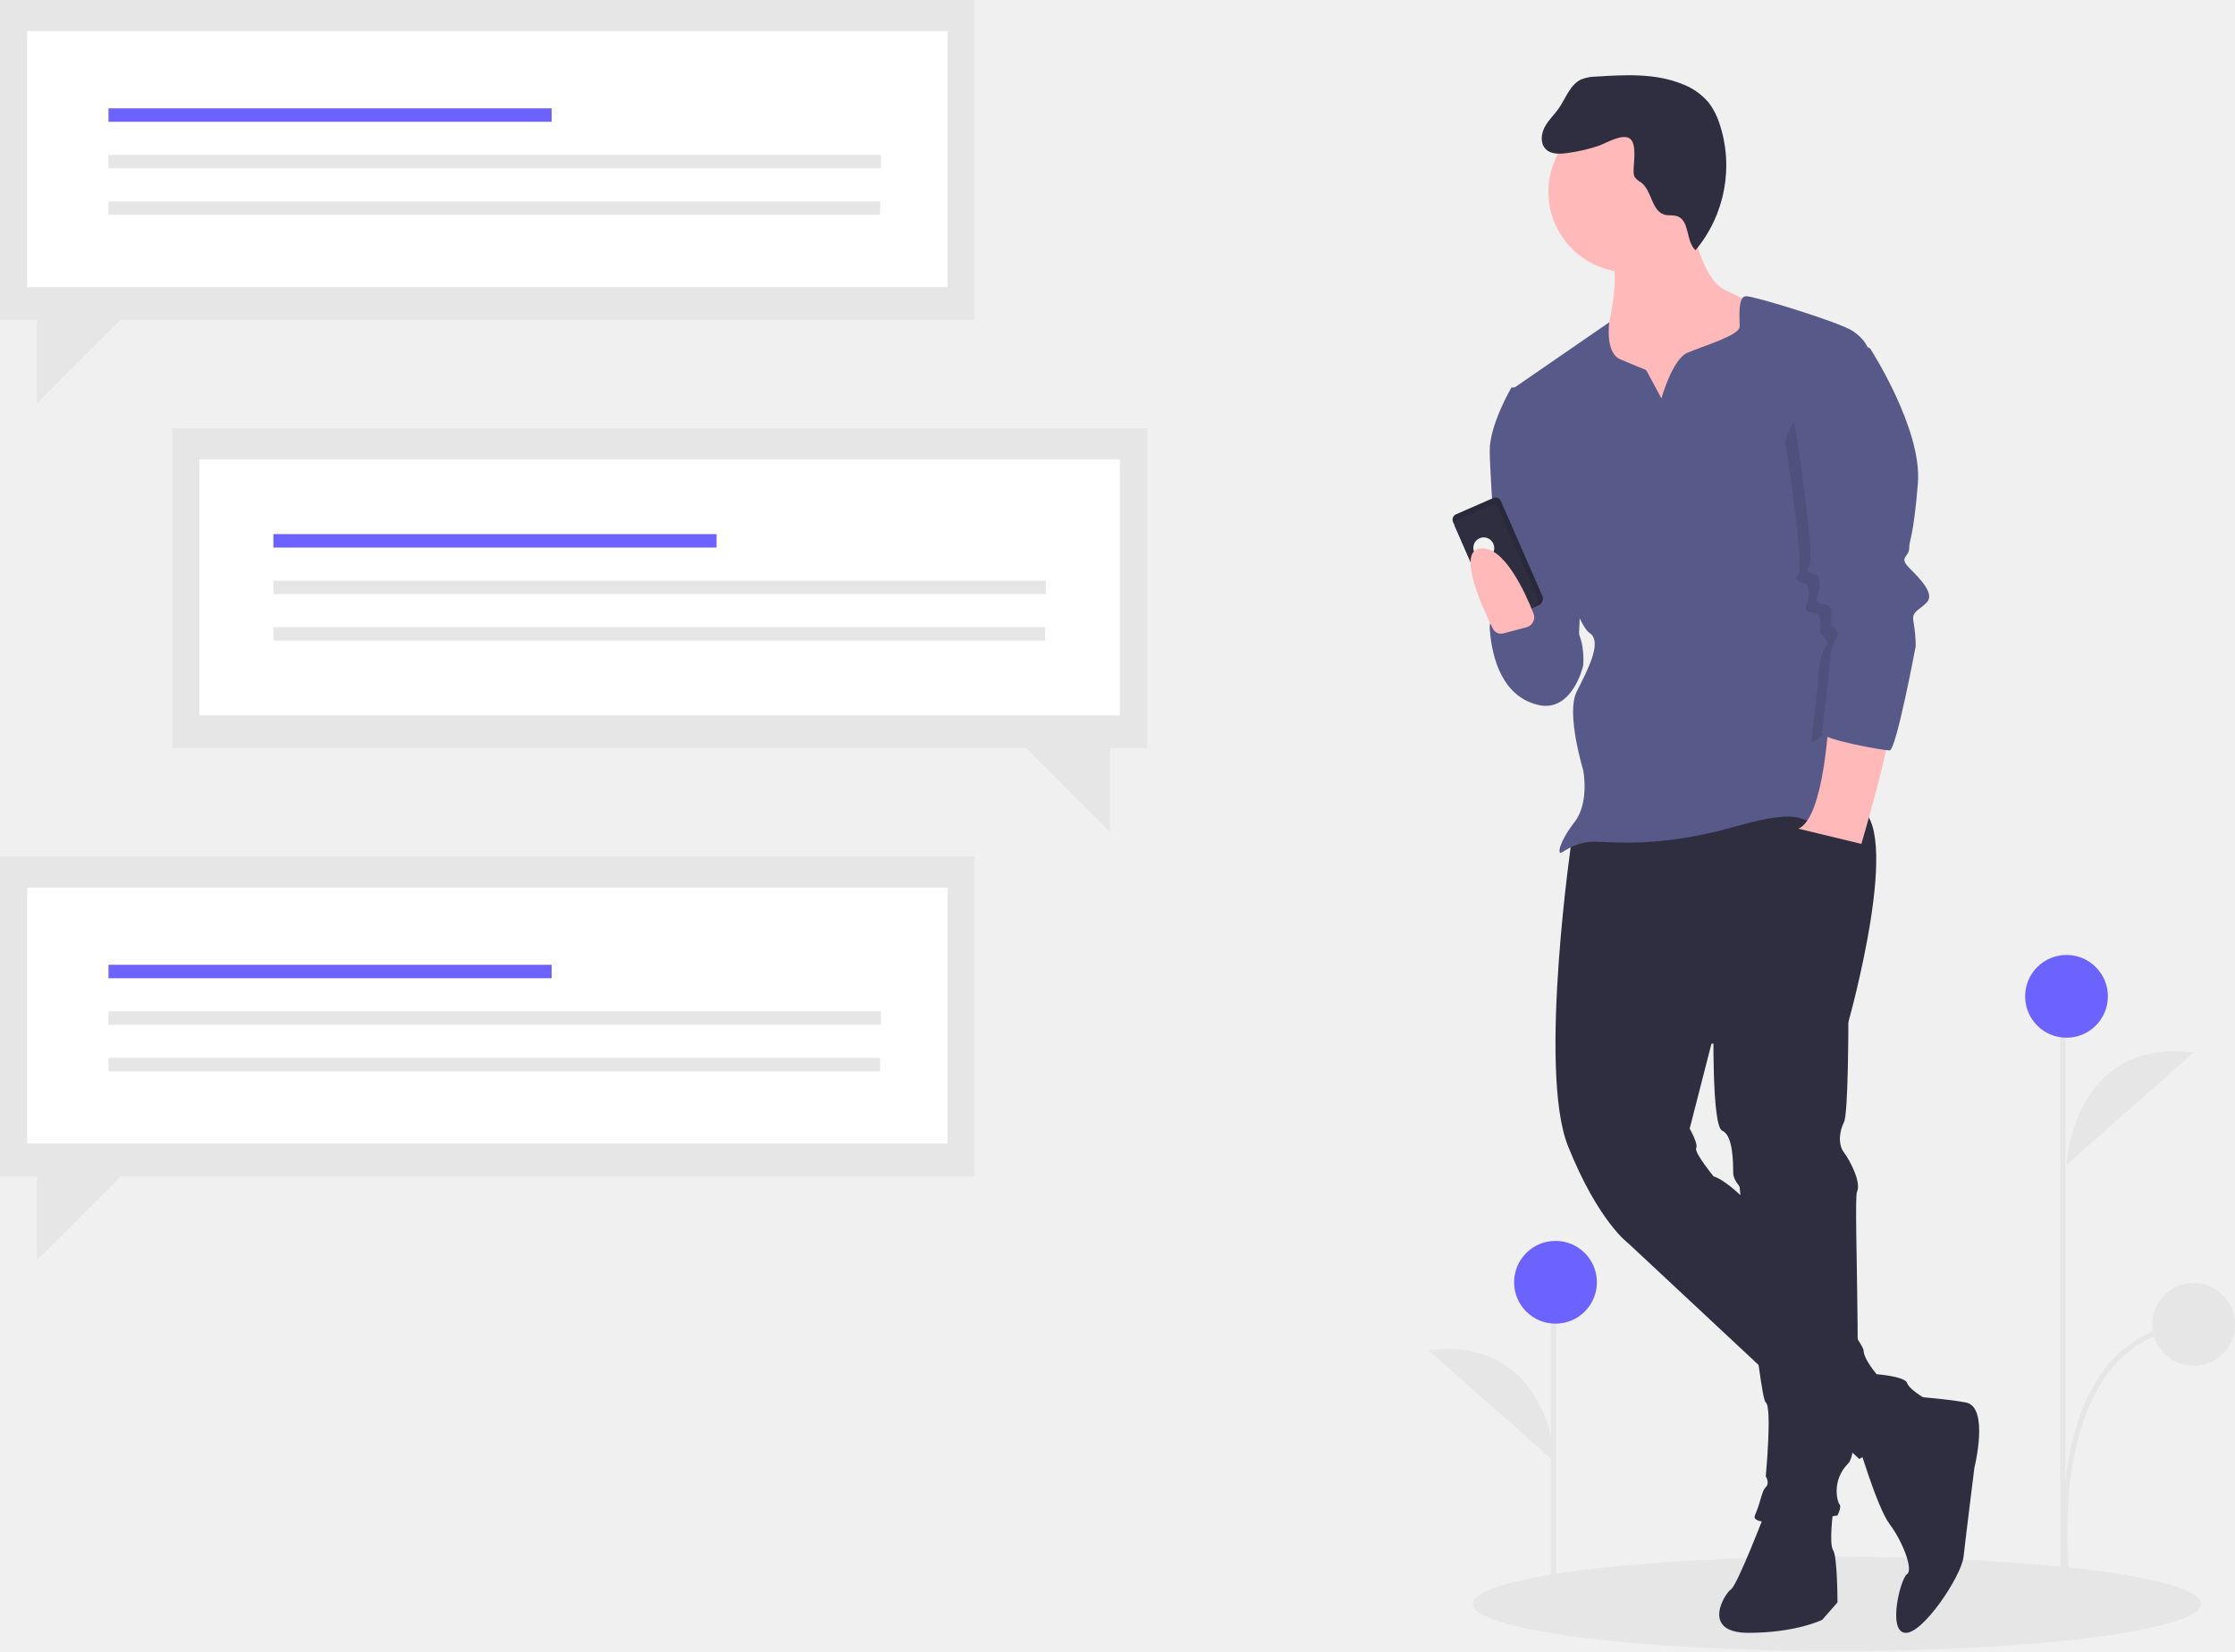
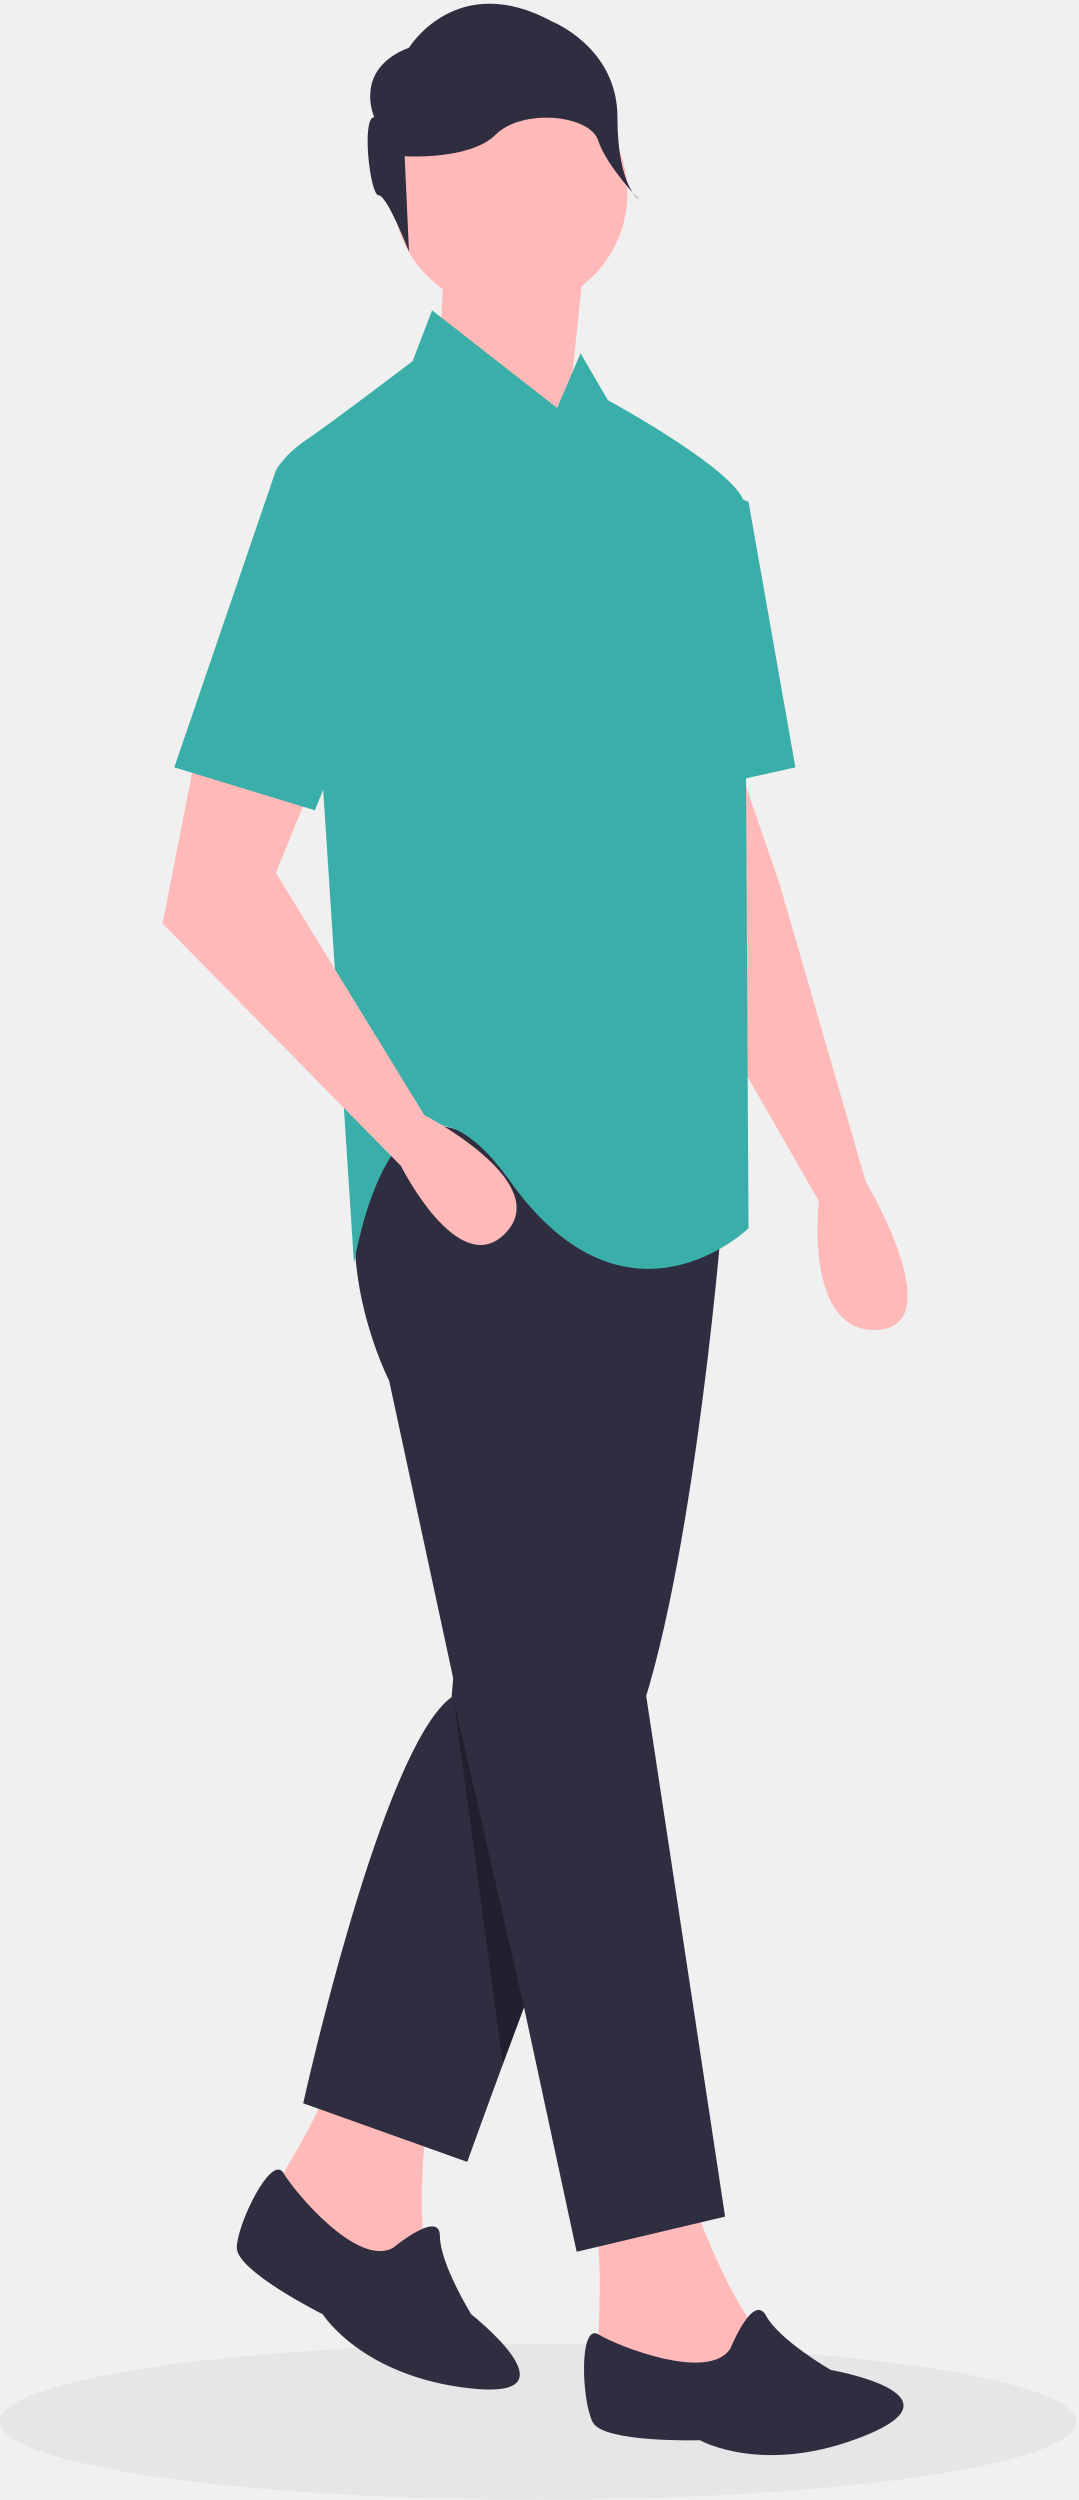
- <svg xmlns="http://www.w3.org/2000/svg" id="eed3bf71-60ac-4dd5-9baf-083416015b52" data-name="Layer 1" width="886.653" height="655.061" viewBox="0 0 886.653 655.061">
-   <ellipse cx="728.747" cy="636.32" rx="144.421" ry="18.742" fill="#e6e6e6" />
-   <path d="M893.386,693.534s7.76,26.73,12.934,33.628,9.485,18.107,6.898,19.832-7.76,22.419-.862,23.281,22.419-22.419,23.281-30.179,4.311-35.353,4.311-35.353,6.036-24.143-3.449-25.868-24.143-2.587-24.143-2.587Z" transform="translate(-156.6734 -122.4694)" fill="#2f2e41" />
-   <path d="M857.171,721.989s-11.209,29.317-13.796,31.041S831.304,770.275,850.273,770.275s29.317-5.174,29.317-5.174l6.036-6.898s0-18.107-1.725-20.694,0-15.521,0-15.521Z" transform="translate(-156.6734 -122.4694)" fill="#2f2e41" />
-   <path d="M780.43,453.826s-13.796,93.124-1.725,123.303S802.849,615.931,802.849,615.931l91.399,85.364s28.455-14.658,25.868-24.143c0,0-6.036-3.449-6.898-6.036s-12.072-3.449-12.072-3.449-5.174-6.036-5.174-9.485S851.135,593.512,836.477,589.201c0,0-7.76-9.485-6.898-11.209s-2.587-7.76-2.587-7.76l8.623-33.628,54.322-8.623s22.419-79.328,3.449-85.364S780.43,453.826,780.43,453.826Z" transform="translate(-156.6734 -122.4694)" fill="#2f2e41" />
-   <path d="M888.213,514.184l1.725,13.796s0,36.215-1.725,39.664-2.587,8.623,0,12.072,6.898,12.072,5.174,15.521,3.449,100.884-3.449,107.782-4.311,15.521-3.449,16.383-.862,4.311-.862,4.311-35.353,6.036-32.766,0,2.587-9.485,4.311-11.209,0-4.311,0-4.311,2.587-27.592,0-29.317S846.824,594.374,846.824,593.512s-2.587-2.587-2.587-6.036,0-14.658-4.311-16.383-3.449-43.975-3.449-43.975Z" transform="translate(-156.6734 -122.4694)" fill="#2f2e41" />
-   <path d="M826.992,206.358s3.449,25.868,13.796,31.041,17.245,7.76,17.245,7.76L849.411,275.338l-3.449,25.868H806.298L784.742,283.961l6.898-28.455,3.449-5.174s4.311-18.97.862-25.006S826.992,206.358,826.992,206.358Z" transform="translate(-156.6734 -122.4694)" fill="#ffb9b9" />
-   <path d="M809.747,269.303l6.036,11.209s4.311-15.521,10.347-18.107,20.694-6.898,20.694-10.347-.862-12.072,2.587-12.072,37.077,10.347,42.251,13.796,6.036,6.898,6.036,6.898l-9.485,99.16s13.796,46.562,9.485,64.669-7.76,20.694-18.107,23.281-4.311-6.036-34.49,2.587-49.149,6.036-56.047,6.036-11.209,3.449-12.934,4.311-.862-4.311,5.174-12.072,3.449-20.694,3.449-20.694-6.898-22.419-2.587-31.041,10.347-19.832,5.174-23.281-12.072-29.317-12.072-29.317l-18.97-67.256,38.802-26.73s-1.725,12.072,4.311,14.658S809.747,269.303,809.747,269.303Z" transform="translate(-156.6734 -122.4694)" fill="#575a89" />
-   <path d="M761.461,276.201H756.287s-8.623,14.658-8.623,25.006,4.311,68.981,4.311,68.981l25.006,25.868,6.036-19.832,1.725-43.975Z" transform="translate(-156.6734 -122.4694)" fill="#575a89" />
-   <path d="M775.257,367.6s-28.455-7.76-27.592,4.311,5.174,26.73,18.97,30.179,18.107-15.521,18.107-15.521S786.466,369.325,775.257,367.6Z" transform="translate(-156.6734 -122.4694)" fill="#575a89" />
-   <path d="M882.177,407.264s-1.725,39.664-12.072,43.975L895.111,457.275s12.072-41.388,10.347-43.113S882.177,407.264,882.177,407.264Z" transform="translate(-156.6734 -122.4694)" fill="#ffb9b9" />
-   <path d="M742.849,321.362h16.159a2.276,2.276,0,0,1,2.276,2.276v41.124a2.78,2.78,0,0,1-2.78,2.78H743.353a2.78,2.78,0,0,1-2.78-2.78V323.638A2.276,2.276,0,0,1,742.849,321.362Z" transform="translate(-231.7682 206.9439) rotate(-23.59797)" fill="#2f2e41" />
-   <path d="M742.849,321.362h16.159a2.276,2.276,0,0,1,2.276,2.276v41.124a2.78,2.78,0,0,1-2.78,2.78H743.353a2.78,2.78,0,0,1-2.78-2.78V323.638A2.276,2.276,0,0,1,742.849,321.362Z" transform="translate(-231.7682 206.9439) rotate(-23.59797)" opacity="0.1" />
-   <path d="M743.356,323.788H757.444a2.276,2.276,0,0,1,2.276,2.276v39.025a2.78,2.78,0,0,1-2.78,2.78H743.86a2.78,2.78,0,0,1-2.78-2.78V326.064a2.276,2.276,0,0,1,2.276-2.276Z" transform="translate(-232.3633 206.8473) rotate(-23.59797)" fill="#2f2e41" />
-   <ellipse cx="745.314" cy="339.859" rx="4.142" ry="4.198" transform="translate(-230.3989 204.312) rotate(-23.59795)" fill="#f2f2f2" />
-   <path d="M888.644,272.32l5.605-8.191s20.694,31.904,18.97,53.46-3.449,22.419-3.449,25.868-4.311,3.449,0,7.76,10.347,10.347,6.898,13.796-6.036,3.449-5.174,7.76a57.012,57.012,0,0,1,.862,9.485s-7.329,14.227-9.916,14.227-27.161,22.85-27.161,20.263,2.587-20.694,2.587-23.281.862-11.209,2.587-13.796,1.725-1.725,0-4.311-1.725,0-1.725-2.587.862-6.036-1.725-6.898-5.174,0-3.449-4.311,0-7.76-.862-7.76-5.174-.862-2.587-3.449-5.174-52.598-5.174-52.598S866.225,285.254,888.644,272.32Z" transform="translate(-156.6734 -122.4694)" opacity="0.1" />
-   <path d="M883.901,253.782l14.658,6.898s20.694,31.904,18.97,53.46-3.449,22.419-3.449,25.868-4.311,3.449,0,7.76,10.347,10.347,6.898,13.796-6.036,3.449-5.174,7.76a57.012,57.012,0,0,1,.862,9.485s-7.76,41.388-10.347,41.388-26.73-4.311-26.73-6.898,2.587-20.694,2.587-23.281.862-11.209,2.587-13.796,1.725-1.725,0-4.311-1.725,0-1.725-2.587.862-6.036-1.725-6.898-5.174,0-3.449-4.311,0-7.76-.862-7.76-5.174-.862-2.587-3.449-5.174-52.598-5.174-52.598S861.483,266.716,883.901,253.782Z" transform="translate(-156.6734 -122.4694)" fill="#575a89" />
-   <path d="M753.062,373.758a3.614,3.614,0,0,1-4.157-1.876c-3.962-7.923-14.698-31.16-4.69-31.875,9.233-.659,17.457,17.344,20.814,25.848a4.108,4.108,0,0,1-2.776,5.484Z" transform="translate(-156.6734 -122.4694)" fill="#ffb9b9" />
-   <circle cx="646.176" cy="76.128" r="31.904" fill="#ffb9b9" />
-   <path d="M791.126,180.223a62.852,62.852,0,0,1-12.265,2.895c-3.142.49-6.819.741-9.027-1.547-2.167-2.246-1.817-5.992-.338-8.74s3.846-4.903,5.623-7.469c2.794-4.036,4.443-9.386,8.91-11.419a16.39,16.39,0,0,1,5.799-1.083c11.593-.739,23.66-1.405,34.396,3.031a25.316,25.316,0,0,1,10.382,7.387,27.568,27.568,0,0,1,4.15,8.047,52.513,52.513,0,0,1-9.448,50.425c-3.913-3.525-2.211-11.671-7.162-13.467-1.624-.589-3.46-.179-5.124-.646-5.229-1.466-4.966-9.547-9.319-12.793a8.313,8.313,0,0,1-2.479-2.037,5.066,5.066,0,0,1-.482-2.569c-.032-3.027,1.39-10.716-1.497-12.791C800.305,175.335,793.95,179.203,791.126,180.223Z" transform="translate(-156.6734 -122.4694)" fill="#2f2e41" />
-   <path d="M773.758,702.748s-2.345-50.443-50.424-44.58" transform="translate(-156.6734 -122.4694)" fill="#e6e6e6" />
-   <path d="M976.485,584.618s2.345-50.443,50.424-44.58" transform="translate(-156.6734 -122.4694)" fill="#e6e6e6" />
-   <path d="M975.491,745.546c-.061-.531-5.771-53.429,17.353-81.423,8.534-10.332,19.97-16.118,33.988-17.196l.154,1.994c-13.455,1.035-24.423,6.577-32.598,16.472-22.583,27.335-16.97,79.404-16.911,79.927Z" transform="translate(-156.6734 -122.4694)" fill="#e6e6e6" />
-   <polygon points="68.348 169.893 455 169.893 455 296.824 440.354 296.824 440.354 330.021 407.157 296.824 68.348 296.824 68.348 169.893" fill="#e6e6e6" />
-   <rect x="79.088" y="182.254" width="365.172" height="101.545" fill="#fff" />
-   <rect x="108.453" y="211.9" width="175.821" height="5.336" fill="#6c63ff" />
-   <rect x="108.453" y="230.358" width="306.441" height="5.336" fill="#e6e6e6" />
-   <rect x="108.453" y="248.816" width="306.141" height="5.336" fill="#e6e6e6" />
-   <polygon points="386.652 339.785 0 339.785 0 466.717 14.646 466.717 14.646 499.914 47.843 466.717 386.652 466.717 386.652 339.785" fill="#e6e6e6" />
-   <rect x="10.74" y="352.146" width="365.172" height="101.545" fill="#fff" />
-   <rect x="43.035" y="382.769" width="175.821" height="5.336" fill="#6c63ff" />
-   <rect x="43.035" y="401.227" width="306.441" height="5.336" fill="#e6e6e6" />
-   <rect x="43.035" y="419.685" width="306.141" height="5.336" fill="#e6e6e6" />
-   <polygon points="386.652 0 0 0 0 126.931 14.646 126.931 14.646 160.129 47.843 126.931 386.652 126.931 386.652 0" fill="#e6e6e6" />
-   <rect x="10.74" y="12.361" width="365.172" height="101.545" fill="#fff" />
-   <rect x="43.035" y="42.984" width="175.821" height="5.336" fill="#6c63ff" />
-   <rect x="43.035" y="61.442" width="306.441" height="5.336" fill="#e6e6e6" />
-   <rect x="43.035" y="79.9" width="306.141" height="5.336" fill="#e6e6e6" />
-   <rect x="615.304" y="521.574" width="2" height="110" fill="#e6e6e6" />
-   <rect x="817.304" y="410.574" width="2" height="221" fill="#e6e6e6" />
-   <circle cx="617.085" cy="508.728" r="16.417" fill="#6c63ff" />
-   <circle cx="819.811" cy="395.289" r="16.417" fill="#6c63ff" />
-   <circle cx="870.236" cy="525.454" r="16.417" fill="#e6e6e6" />
+ <svg xmlns="http://www.w3.org/2000/svg" width="276" height="640" viewBox="0 0 276 640" fill="none">
+   <path d="M137.764 639.949C213.849 639.949 275.528 630.995 275.528 619.949C275.528 608.903 213.849 599.949 137.764 599.949C61.679 599.949 0 608.903 0 619.949C0 630.995 61.679 639.949 137.764 639.949Z" fill="#E6E6E6" />
+   <path d="M113.62 66.449L112.62 91.449L144.62 113.449L149.62 66.449H113.62Z" fill="#FFB9B9" />
+   <path d="M188.62 194.449L199.62 226.449L221.62 302.449C221.62 302.449 243.62 339.449 224.62 340.449C205.62 341.449 209.62 307.449 209.62 307.449L178.62 253.449L171.62 196.449L188.62 194.449Z" fill="#FFB9B9" />
+   <path d="M178.354 566.11C178.354 566.11 185.654 586.028 193.097 595.651C200.54 605.274 189.089 611.429 189.089 611.429L152.722 607.135C152.722 607.135 154.913 575.304 152.073 570.019L178.354 566.11Z" fill="#FFB9B9" />
+   <path d="M186.997 601.2C186.997 601.2 192.833 586.711 196.147 592.877C199.461 599.042 212.662 606.706 212.662 606.706C212.662 606.706 247.741 612.827 221.657 623.441C195.574 634.055 179.191 624.696 179.191 624.696C179.191 624.696 154.605 625.423 151.764 620.138C148.923 614.853 148.113 594.541 153.23 597.623C158.348 600.705 181.437 609.865 186.997 601.2Z" fill="#2F2E41" />
+   <path d="M109.62 540.449C109.62 540.449 106.62 561.449 108.62 573.449C110.62 585.449 97.62 585.449 97.62 585.449L67.62 564.449C67.62 564.449 84.62 537.449 84.62 531.449L109.62 540.449Z" fill="#FFB9B9" />
+   <path d="M184.62 314.449C184.62 314.449 176.62 411.449 160.62 447.449C144.62 483.449 119.62 553.449 119.62 553.449L77.62 538.449C77.62 538.449 97.62 447.449 115.62 434.449L127.62 289.449L184.62 314.449Z" fill="#2F2E41" />
+   <path d="M169.62 316.449L155.62 369.449L185.62 567.449L147.62 576.449L99.62 353.449C99.62 353.449 84.62 324.449 93.62 296.449C102.62 268.449 169.62 316.449 169.62 316.449Z" fill="#2F2E41" />
+   <path d="M100.62 575.449C100.62 575.449 112.62 565.449 112.62 572.449C112.62 579.449 120.62 592.449 120.62 592.449C120.62 592.449 148.62 614.449 120.62 611.449C92.62 608.449 82.62 592.449 82.62 592.449C82.62 592.449 60.62 581.449 60.62 575.449C60.62 569.449 69.522 551.174 72.571 556.311C75.62 561.449 91.62 580.449 100.62 575.449Z" fill="#2F2E41" />
+   <path d="M130.62 79.449C147.189 79.449 160.62 66.017 160.62 49.449C160.62 32.88 147.189 19.449 130.62 19.449C114.052 19.449 100.62 32.88 100.62 49.449C100.62 66.017 114.052 79.449 130.62 79.449Z" fill="#FFB9B9" />
+   <path d="M110.62 79.449L142.62 104.449L148.62 90.449L155.62 102.449C155.62 102.449 190.62 121.449 190.62 129.449C190.62 137.449 191.62 314.449 191.62 314.449C191.62 314.449 160.62 344.449 130.62 302.449C100.62 260.449 90.62 323.449 90.62 323.449L82.62 200.449L70.62 120.449C70.62 120.449 72.62 116.449 78.62 112.449C84.62 108.449 105.62 92.449 105.62 92.449L110.62 79.449Z" fill="#3AAFA9" />
+   <path d="M178.62 123.449L191.62 128.449L203.62 196.449L176.62 202.449L178.62 123.449Z" fill="#3AAFA9" />
+   <path d="M50.62 190.449L41.62 236.449L102.62 298.449C102.62 298.449 117.62 328.449 129.62 315.449C141.62 302.449 108.62 285.449 108.62 285.449L70.62 223.449L79.62 201.449L50.62 190.449Z" fill="#FFB9B9" />
+   <path d="M95.813 29.989C95.813 29.989 90.255 17.762 104.705 12.204C104.705 12.204 116.933 -7.805 141.388 5.534C141.388 5.534 158.062 12.204 158.062 29.989C158.062 47.775 163.62 51.11 163.62 51.11C163.62 51.11 155.343 42.618 153.12 35.949C150.897 29.279 133.607 27.766 126.937 34.436C120.268 41.105 103.594 39.994 103.594 39.994L104.705 64.449C104.705 64.449 99.147 49.998 96.924 49.998C94.701 49.998 92.478 29.989 95.813 29.989Z" fill="#2F2E41" />
+   <path d="M81.62 120.449H70.62L44.62 196.449L80.62 207.449L100.62 157.449L81.62 120.449Z" fill="#3AAFA9" />
+   <path opacity="0.3" d="M128.742 528.406L116.12 434.949L134.15 513.869L128.742 528.406Z" fill="black" />
</svg>
